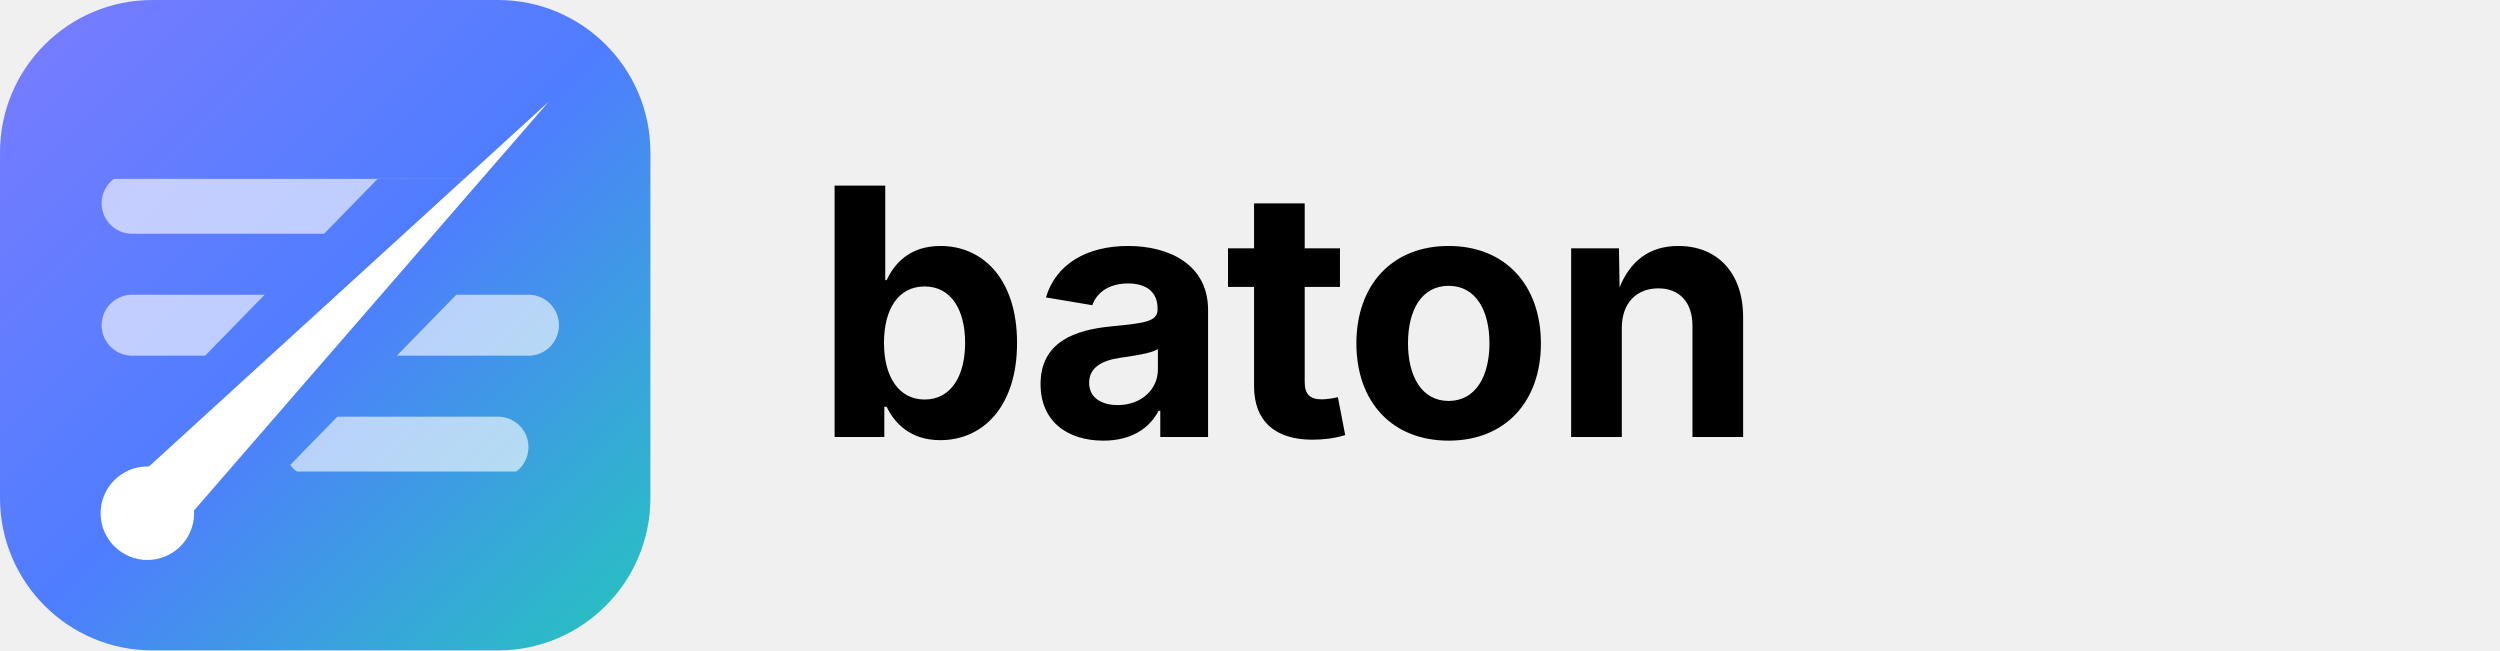
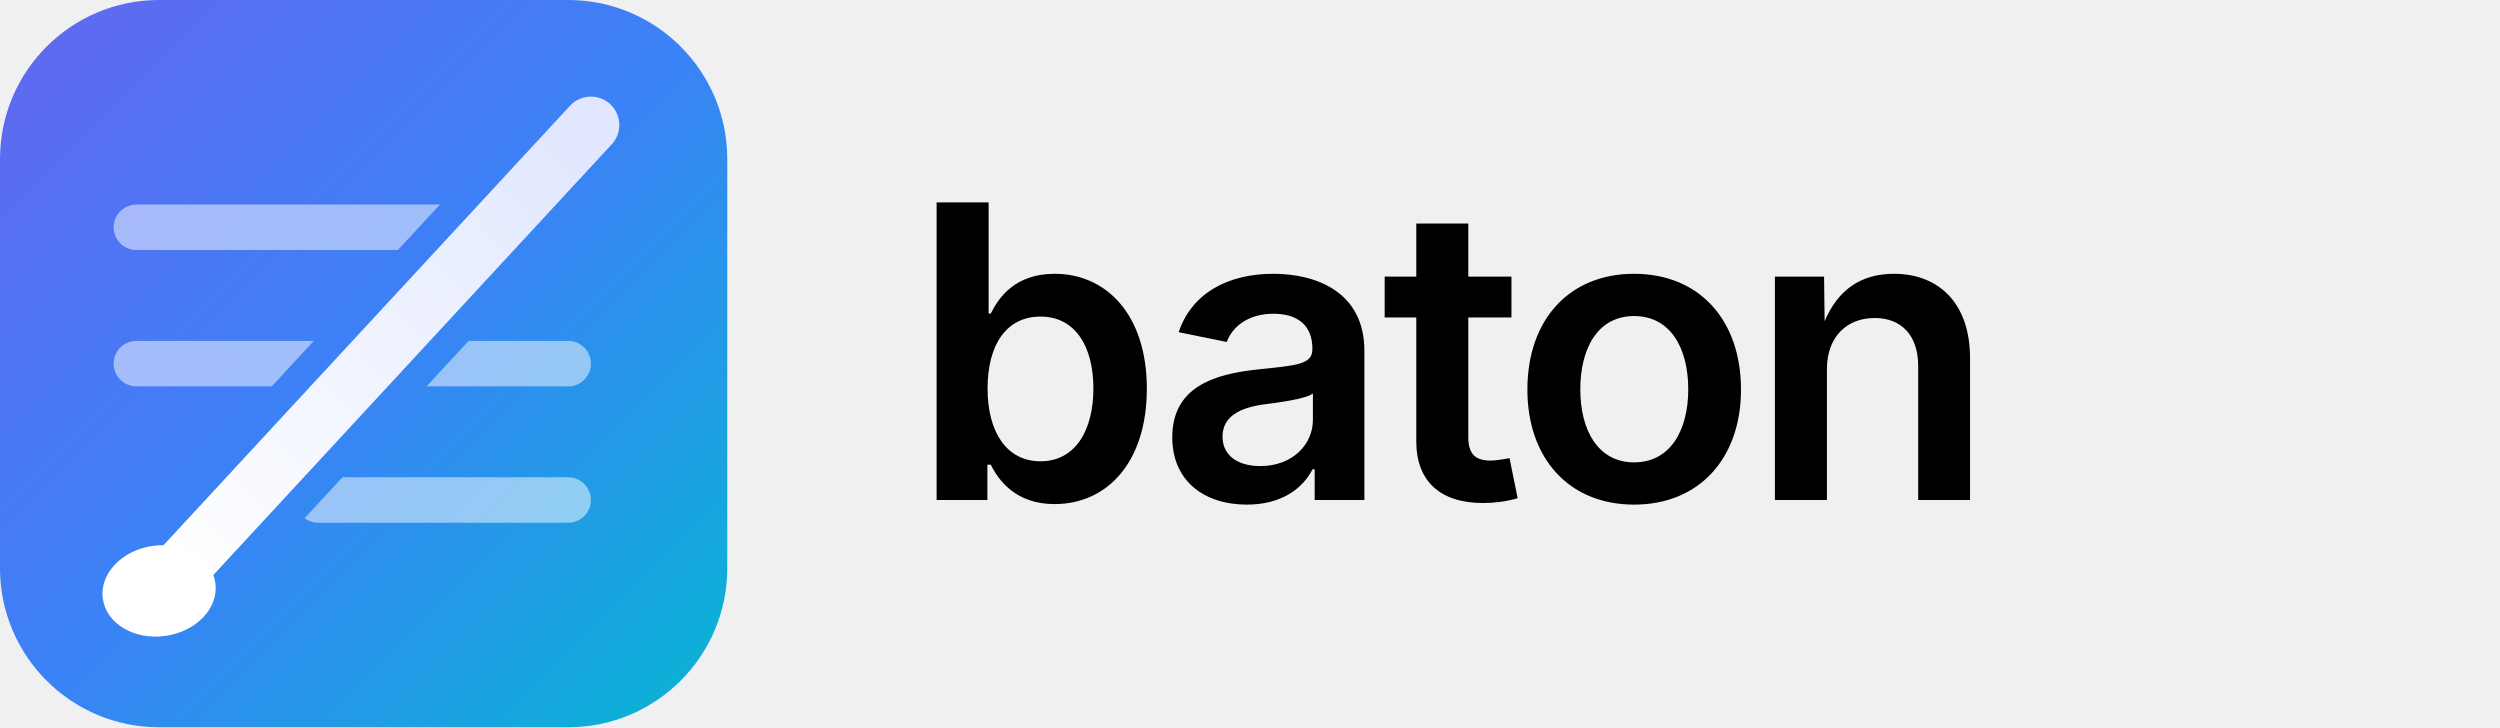
- <svg xmlns="http://www.w3.org/2000/svg" viewBox="0 0 246 64" width="246" height="64" role="img" aria-label="Baton">
+ <svg xmlns="http://www.w3.org/2000/svg" viewBox="0 0 220 64" width="220" height="64" role="img" aria-label="Baton">
  <defs>
-     <linearGradient id="tile" x1="0" y1="0" x2="1" y2="1">
-       <stop offset="0" stop-color="#7b7cff" />
-       <stop offset=".5" stop-color="#4f7dff" />
-       <stop offset="1" stop-color="#25c6bd" />
+     <linearGradient id="wm-tile-bg" x1="0%" y1="0%" x2="100%" y2="100%">
+       <stop offset="0%" stop-color="#6366f1" />
+       <stop offset="50%" stop-color="#3b82f6" />
+       <stop offset="100%" stop-color="#06b6d4" />
    </linearGradient>
-     <mask id="sweep">
+     <linearGradient id="wm-baton-shaft" x1="0%" y1="100%" x2="100%" y2="0%">
+       <stop offset="0%" stop-color="#fff" />
+       <stop offset="100%" stop-color="#e0e7ff" />
+     </linearGradient>
+     <mask id="wm-lane-mask">
      <rect width="64" height="64" fill="#fff" />
-       <path d="M14.5 50.5 L54 10" stroke="#000" stroke-width="13.5" stroke-linecap="round" />
+       <path d="M15 51 L52 11" stroke="#000" stroke-width="10" stroke-linecap="round" />
    </mask>
  </defs>
-   <rect width="64" height="64" rx="15" fill="url(#tile)" />
-   <g mask="url(#sweep)" stroke="#fff" stroke-opacity=".62" stroke-width="6" stroke-linecap="round">
-     <path d="M13 20 H44" />
-     <path d="M13 32 H52" />
-     <path d="M31 44 H49" />
+   <rect width="64" height="64" rx="14" fill="url(#wm-tile-bg)" />
+   <g mask="url(#wm-lane-mask)" stroke="#fff" stroke-opacity="0.5" stroke-width="4" stroke-linecap="round">
+     <path d="M12 20 H42" />
+     <path d="M12 32 H50" />
+     <path d="M28 44 H50" />
  </g>
-   <path d="M16.86 52.8 L54 10 L12.14 48.2 Z" fill="#fff" />
-   <circle cx="14.5" cy="50.5" r="4.6" fill="#fff" />
-   <text x="80" y="43" font-family="ui-sans-serif, -apple-system, 'Segoe UI', Inter, Roboto, sans-serif" font-size="34" font-weight="650" letter-spacing="-0.5" fill="currentColor">baton</text>
+   <path d="M15 51 L52 11" stroke="url(#wm-baton-shaft)" stroke-width="5" stroke-linecap="round" />
+   <ellipse cx="14" cy="52" rx="5" ry="4" fill="#fff" transform="rotate(-8 14 52)" />
+   <text x="80" y="44" font-family="Inter, -apple-system, BlinkMacSystemFont, 'Segoe UI', Roboto, sans-serif" font-size="36" font-weight="600" letter-spacing="-1" fill="currentColor">baton</text>
</svg>
